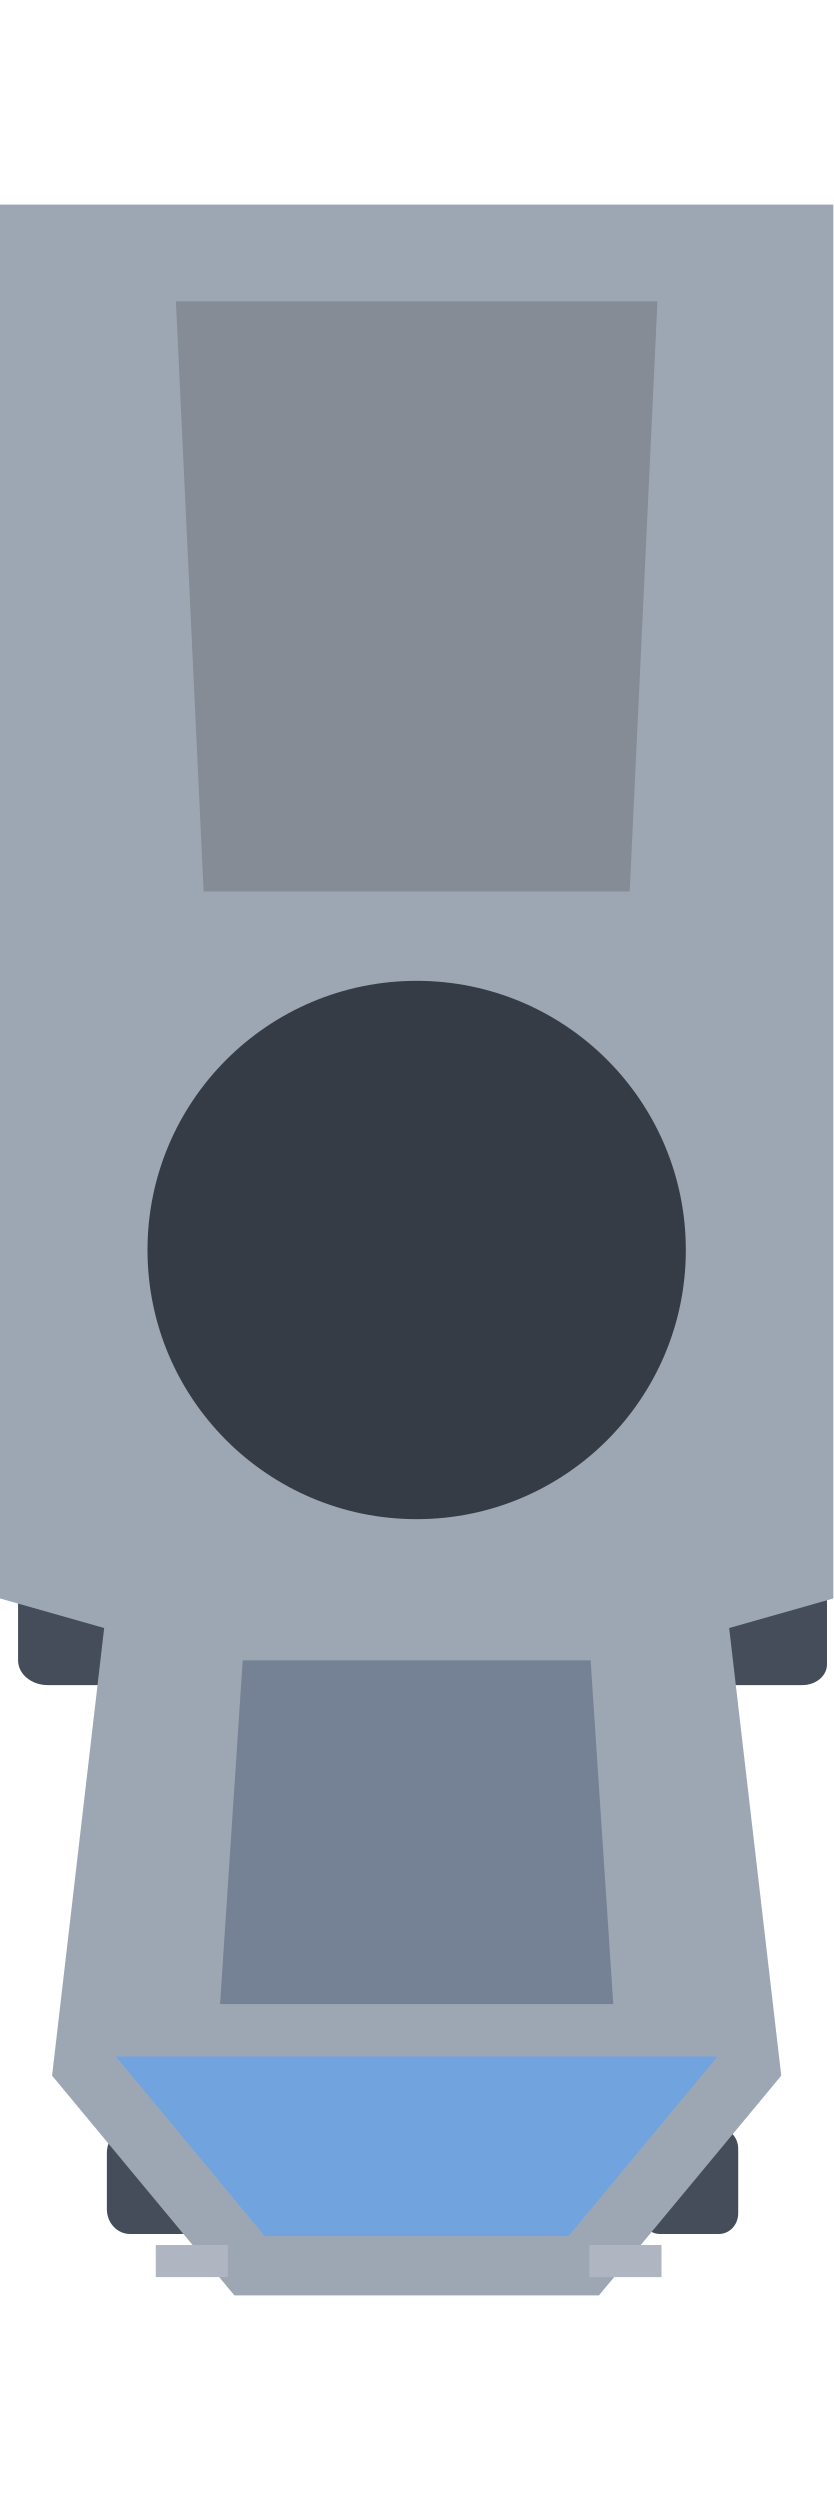
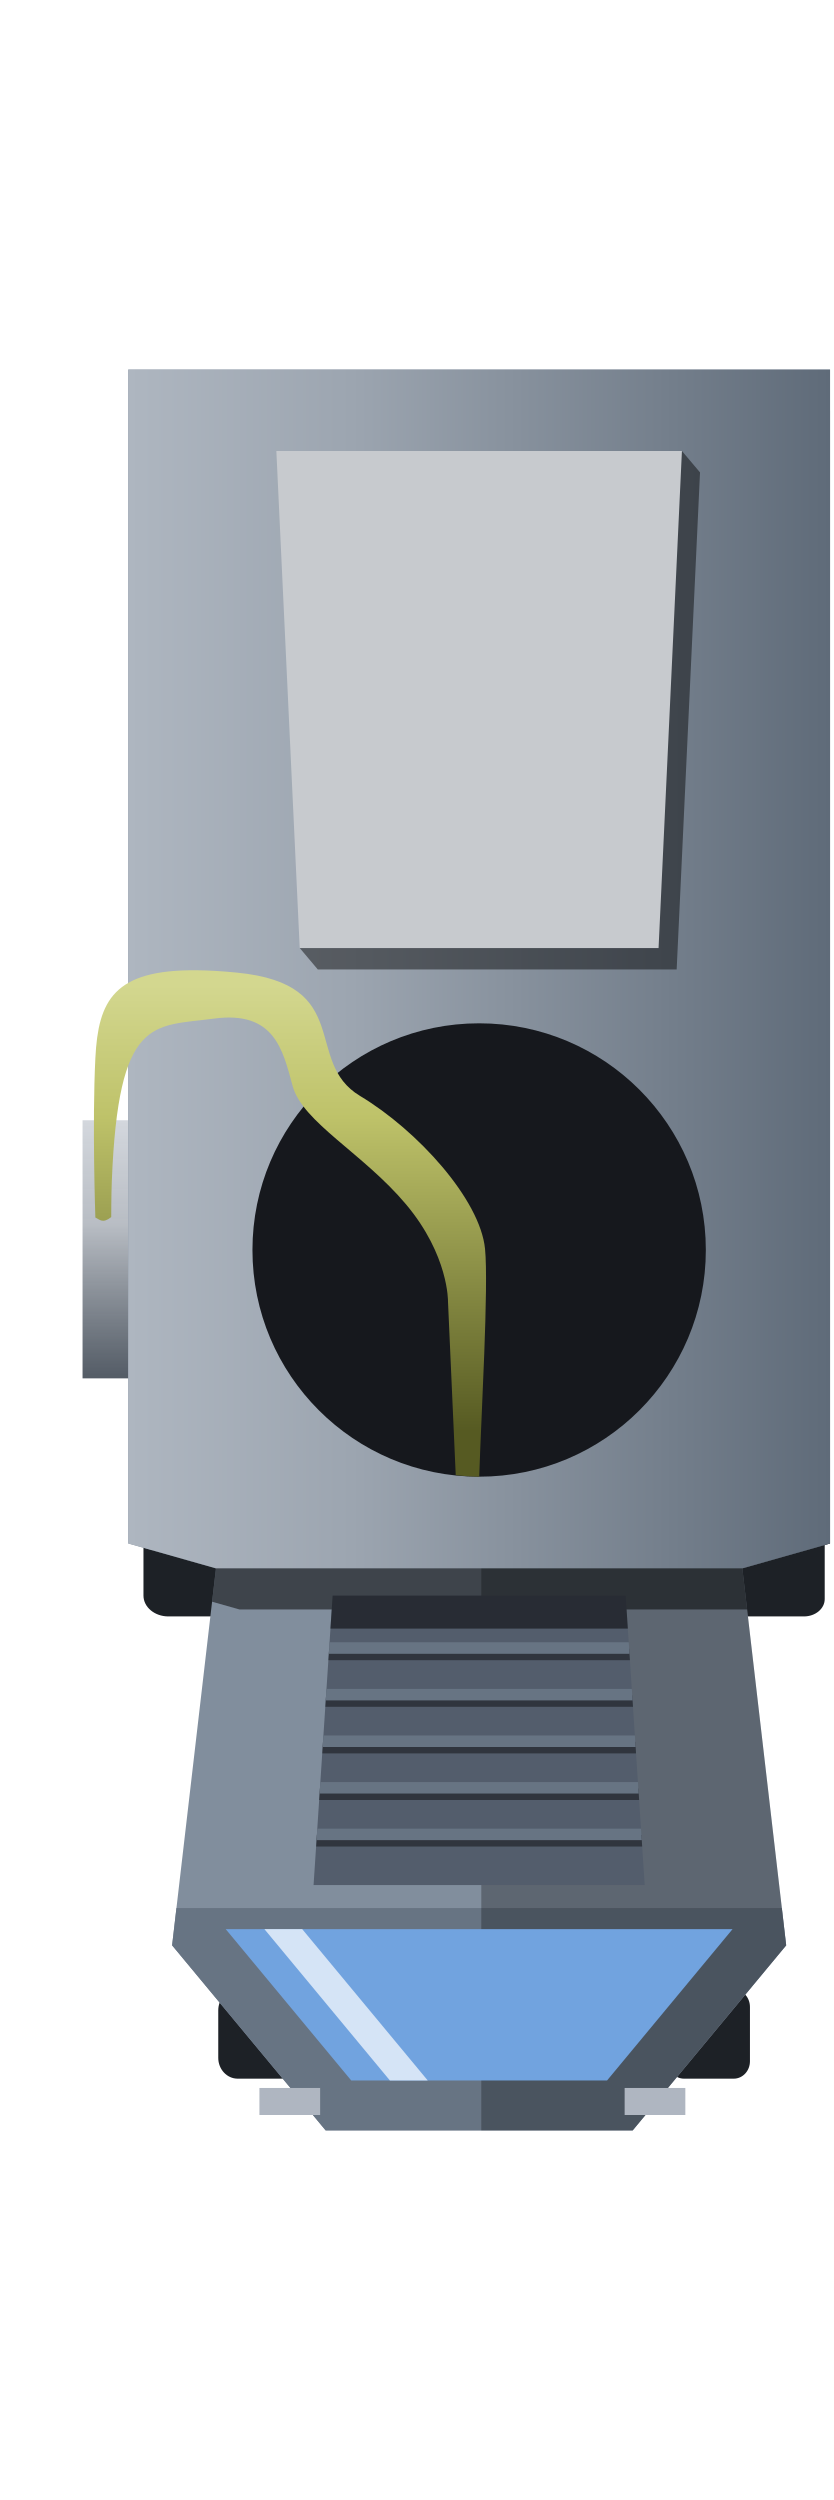
- <svg xmlns="http://www.w3.org/2000/svg" width="32" height="96" viewBox="0 0 32 96" version="1.1" id="svg8">
-   <defs id="defs2" />
+ <svg xmlns="http://www.w3.org/2000/svg" xmlns:xlink="http://www.w3.org/1999/xlink" width="32" height="96" viewBox="0 0 32 96" version="1.1" id="svg8">
+   <defs id="defs2">
+     <linearGradient id="linearGradient891">
+       <stop style="stop-color:#aeb6c0;stop-opacity:1" offset="0" id="stop887" />
+       <stop id="stop895" offset="0.319" style="stop-color:#9ca5b0;stop-opacity:1" />
+       <stop style="stop-color:#5f6b79;stop-opacity:1" offset="1" id="stop889" />
+     </linearGradient>
+     <linearGradient id="linearGradient871">
+       <stop style="stop-color:#d3d78f;stop-opacity:1;" offset="0" id="stop867" />
+       <stop id="stop875" offset="0.297" style="stop-color:#bec269;stop-opacity:1" />
+       <stop style="stop-color:#565a22;stop-opacity:1" offset="1" id="stop869" />
+     </linearGradient>
+     <linearGradient id="linearGradient861">
+       <stop style="stop-color:#d3d7dd;stop-opacity:1" offset="0" id="stop857" />
+       <stop id="stop865" offset="0.4" style="stop-color:#b6bbc2;stop-opacity:0.973" />
+       <stop style="stop-color:#424b56;stop-opacity:0.914" offset="1" id="stop859" />
+     </linearGradient>
+     <linearGradient xlink:href="#linearGradient861" id="linearGradient863" x1="4.211" y1="1101.58" x2="4.211" y2="1111.492" gradientUnits="userSpaceOnUse" />
+     <linearGradient xlink:href="#linearGradient871" id="linearGradient873" x1="10.972" y1="37.829" x2="10.972" y2="54.972" gradientUnits="userSpaceOnUse" />
+     <linearGradient xlink:href="#linearGradient891" id="linearGradient893" x1="4.924" y1="37.209" x2="31.873" y2="37.209" gradientUnits="userSpaceOnUse" />
+   </defs>
  <g id="layer1" transform="translate(0,-1058.5)">
-     <rect ry="0.95" rx="0.887" style="opacity:1;fill:#444d59;fill-opacity:1;fill-rule:nonzero;stroke:none;stroke-width:0.808;stroke-linecap:butt;stroke-linejoin:miter;stroke-miterlimit:4;stroke-dasharray:none;stroke-dashoffset:0.5;stroke-opacity:1" id="rect4781" width="3.745" height="4.066" x="4.104" y="1140.219" />
-     <rect ry="0.792" rx="0.739" y="1140.219" x="24.602" height="4.066" width="3.745" id="rect4783" style="opacity:1;fill:#444d59;fill-opacity:1;fill-rule:nonzero;stroke:none;stroke-width:0.808;stroke-linecap:butt;stroke-linejoin:miter;stroke-miterlimit:4;stroke-dasharray:none;stroke-dashoffset:0.5;stroke-opacity:1" />
-     <rect y="1119.142" x="0.694" height="4.066" width="4.798" id="rect4779" style="opacity:1;fill:#444d59;fill-opacity:1;fill-rule:nonzero;stroke:none;stroke-width:0.914;stroke-linecap:butt;stroke-linejoin:miter;stroke-miterlimit:4;stroke-dasharray:none;stroke-dashoffset:0.5;stroke-opacity:1" rx="1.136" ry="0.95" />
-     <rect style="opacity:1;fill:#444d59;fill-opacity:1;fill-rule:nonzero;stroke:none;stroke-width:0.914;stroke-linecap:butt;stroke-linejoin:miter;stroke-miterlimit:4;stroke-dasharray:none;stroke-dashoffset:0.5;stroke-opacity:1" id="rect4777" width="4.798" height="4.066" x="26.958" y="1119.142" rx="0.947" ry="0.792" />
-     <path style="opacity:1;fill:#9da7b3;fill-opacity:1;fill-rule:nonzero;stroke:none;stroke-width:0.914;stroke-linecap:butt;stroke-linejoin:miter;stroke-miterlimit:4;stroke-dasharray:none;stroke-dashoffset:0.5;stroke-opacity:1" d="m 0,1066.357 v 26.762 26.762 l 4,1.135 -2,17.189 7,8.438 h 7 7 l 7,-8.438 -2,-17.189 4,-1.135 v -26.762 -26.762 z" id="rect4751" />
+     <rect ry="0.8" rx="0.747" style="opacity:1;fill:#1d2126;fill-opacity:1;fill-rule:nonzero;stroke:none;stroke-width:0.68;stroke-linecap:butt;stroke-linejoin:miter;stroke-miterlimit:4;stroke-dasharray:none;stroke-dashoffset:0.5;stroke-opacity:1" id="rect4781" width="3.154" height="3.424" x="8.381" y="1134.897" />
+     <rect ry="0.667" rx="0.622" y="1134.897" x="25.644" height="3.424" width="3.154" id="rect4783" style="opacity:1;fill:#1d2126;fill-opacity:1;fill-rule:nonzero;stroke:none;stroke-width:0.68;stroke-linecap:butt;stroke-linejoin:miter;stroke-miterlimit:4;stroke-dasharray:none;stroke-dashoffset:0.5;stroke-opacity:1" />
+     <rect y="1117.147" x="5.509" height="3.424" width="4.041" id="rect4779" style="opacity:1;fill:#1d2126;fill-opacity:1;fill-rule:nonzero;stroke:none;stroke-width:0.77;stroke-linecap:butt;stroke-linejoin:miter;stroke-miterlimit:4;stroke-dasharray:none;stroke-dashoffset:0.5;stroke-opacity:1" rx="0.957" ry="0.8" />
+     <rect style="opacity:1;fill:#1d2126;fill-opacity:1;fill-rule:nonzero;stroke:none;stroke-width:0.77;stroke-linecap:butt;stroke-linejoin:miter;stroke-miterlimit:4;stroke-dasharray:none;stroke-dashoffset:0.5;stroke-opacity:1" id="rect4777" width="4.041" height="3.424" x="27.628" y="1117.147" rx="0.798" ry="0.667" />
+     <rect style="opacity:1;fill:url(#linearGradient863);fill-opacity:1;fill-rule:nonzero;stroke:none;stroke-width:0.8;stroke-linecap:butt;stroke-linejoin:bevel;stroke-miterlimit:4;stroke-dasharray:none;stroke-dashoffset:0.5;stroke-opacity:1" id="rect831" width="2.589" height="9.911" x="3.17" y="1101.518" />
+     <path style="opacity:1;fill:#818e9d;fill-opacity:1;fill-rule:nonzero;stroke:none;stroke-width:0.77;stroke-linecap:butt;stroke-linejoin:miter;stroke-miterlimit:4;stroke-dasharray:none;stroke-dashoffset:0.5;stroke-opacity:1" d="m 4.924,1072.693 v 22.538 22.538 l 3.369,0.956 -1.684,14.476 5.895,7.106 h 5.895 5.895 l 5.895,-7.106 -1.684,-14.476 3.369,-0.956 v -22.538 -22.538 z" id="rect4751" />
+     <path style="fill:#677483;fill-rule:evenodd;stroke:none;stroke-width:1px;stroke-linecap:butt;stroke-linejoin:miter;stroke-opacity:1;fill-opacity:1" d="M 6.775 73.271 L 6.609 74.701 L 12.504 81.807 L 18.398 81.807 L 24.295 81.807 L 30.189 74.701 L 30.023 73.271 L 6.775 73.271 z " transform="translate(0,1058.5)" id="path903" />
    <ellipse style="opacity:1;fill:#5b6776;fill-opacity:1;fill-rule:nonzero;stroke:none;stroke-width:0.508;stroke-linecap:butt;stroke-linejoin:miter;stroke-miterlimit:4;stroke-dasharray:none;stroke-dashoffset:0.5;stroke-opacity:1" id="path4755" cx="16" cy="1106.5" r="10.002" />
-     <path style="opacity:1;fill:#71a3df;fill-opacity:1;fill-rule:nonzero;stroke:none;stroke-width:0.762;stroke-linecap:butt;stroke-linejoin:miter;stroke-miterlimit:4;stroke-dasharray:none;stroke-dashoffset:0.5;stroke-opacity:1" d="m 4.445,1137.466 5.723,6.9 H 16 21.832 l 5.723,-6.9 z" id="path4757" />
-     <path style="opacity:1;fill:#758295;fill-opacity:1;fill-rule:nonzero;stroke:none;stroke-width:0.659;stroke-linecap:butt;stroke-linejoin:miter;stroke-miterlimit:4;stroke-dasharray:none;stroke-dashoffset:0.5;stroke-opacity:1" d="m 9.32,1122.257 -0.87,13.199 H 23.55 l -0.87,-13.199 z" id="path4766" />
-     <rect style="opacity:1;fill:#afb6c1;fill-opacity:1;fill-rule:nonzero;stroke:none;stroke-width:0.914;stroke-linecap:butt;stroke-linejoin:miter;stroke-miterlimit:4;stroke-dasharray:none;stroke-dashoffset:0.5;stroke-opacity:1" id="rect4785" width="2.768" height="1.232" x="5.982" y="1144.709" />
-     <rect y="1144.709" x="22.634" height="1.232" width="2.768" id="rect4787" style="opacity:1;fill:#afb6c1;fill-opacity:1;fill-rule:nonzero;stroke:none;stroke-width:0.914;stroke-linecap:butt;stroke-linejoin:miter;stroke-miterlimit:4;stroke-dasharray:none;stroke-dashoffset:0.5;stroke-opacity:1" />
-     <circle style="opacity:1;fill:#363c46;fill-opacity:1;fill-rule:nonzero;stroke:none;stroke-width:1;stroke-linecap:butt;stroke-linejoin:miter;stroke-miterlimit:4;stroke-dasharray:none;stroke-dashoffset:0.5;stroke-opacity:1" id="path4765" cx="16" cy="1106.5" r="10.336" />
-     <path id="path4767" d="m 7.819,1092.732 -1.065,-22.663 H 25.246 l -1.065,22.663 z" style="opacity:1;fill:#858c95;fill-opacity:1;fill-rule:nonzero;stroke:none;stroke-width:0.956;stroke-linecap:butt;stroke-linejoin:miter;stroke-miterlimit:4;stroke-dasharray:none;stroke-dashoffset:0.5;stroke-opacity:1" />
+     <path style="fill:#000000;fill-rule:evenodd;stroke:none;stroke-width:1px;stroke-linecap:butt;stroke-linejoin:miter;stroke-opacity:1;fill-opacity:0.278" d="M 31.873 55.99 L 26.34 56.09 L 18.482 56.67 L 18.482 81.807 L 24.295 81.807 L 30.189 74.701 L 28.506 60.225 L 31.873 59.27 L 31.873 55.99 z " transform="translate(0,1058.5)" id="path908" />
+     <path style="opacity:1;fill:#535d6c;fill-opacity:1;fill-rule:nonzero;stroke:none;stroke-width:0.555;stroke-linecap:butt;stroke-linejoin:miter;stroke-miterlimit:4;stroke-dasharray:none;stroke-dashoffset:0.5;stroke-opacity:1" d="m 12.773,1119.77 -0.732,11.116 h 12.716 l -0.732,-11.116 z" id="path4766" />
+     <path style="opacity:1;fill:#000000;fill-opacity:0.522;fill-rule:nonzero;stroke:none;stroke-width:0.555;stroke-linecap:butt;stroke-linejoin:miter;stroke-miterlimit:4;stroke-dasharray:none;stroke-dashoffset:0.5;stroke-opacity:1" d="M 5.824 15.771 L 5.824 38.309 L 5.824 59.525 L 8.293 60.225 L 8.145 61.506 L 9.193 61.803 L 12.738 61.803 L 12.689 62.539 L 24.109 62.539 L 24.061 61.803 L 28.689 61.803 L 28.506 60.225 L 31.873 59.27 L 31.873 36.73 L 31.873 15.771 L 5.824 15.771 z " transform="translate(0,1058.5)" id="path897" />
+     <rect style="opacity:1;fill:#afb6c1;fill-opacity:1;fill-rule:nonzero;stroke:none;stroke-width:0.77;stroke-linecap:butt;stroke-linejoin:miter;stroke-miterlimit:4;stroke-dasharray:none;stroke-dashoffset:0.5;stroke-opacity:1" id="rect4785" width="2.331" height="1.038" x="9.962" y="1138.678" />
+     <rect y="1138.678" x="23.986" height="1.038" width="2.331" id="rect4787" style="opacity:1;fill:#afb6c1;fill-opacity:1;fill-rule:nonzero;stroke:none;stroke-width:0.77;stroke-linecap:butt;stroke-linejoin:miter;stroke-miterlimit:4;stroke-dasharray:none;stroke-dashoffset:0.5;stroke-opacity:1" />
+     <path style="opacity:1;fill:url(#linearGradient893);fill-opacity:1;fill-rule:nonzero;stroke:none;stroke-width:0.938;stroke-linecap:butt;stroke-linejoin:bevel;stroke-miterlimit:4;stroke-dasharray:none;stroke-dashoffset:0.5;stroke-opacity:1" d="M 4.924 14.193 L 4.924 36.73 L 4.924 59.27 L 8.293 60.225 L 28.506 60.225 L 31.873 59.27 L 31.873 36.73 L 31.873 14.193 L 4.924 14.193 z " transform="translate(0,1058.5)" id="rect877" />
+     <circle style="opacity:1;fill:#16181d;fill-opacity:1;fill-rule:nonzero;stroke:none;stroke-width:0.842;stroke-linecap:butt;stroke-linejoin:miter;stroke-miterlimit:4;stroke-dasharray:none;stroke-dashoffset:0.5;stroke-opacity:1" id="path4765" cx="18.399" cy="1106.5" r="8.705" />
+     <path style="opacity:1;fill:#000000;fill-opacity:0.455;fill-rule:nonzero;stroke:none;stroke-width:0.805;stroke-linecap:butt;stroke-linejoin:miter;stroke-miterlimit:4;stroke-dasharray:none;stroke-dashoffset:0.5;stroke-opacity:1" d="M 26.186 17.318 L 25.383 18.141 L 11.307 18.141 L 12.139 35.854 L 11.51 36.404 L 12.203 37.227 L 25.984 37.227 L 26.881 18.141 L 26.186 17.318 z " transform="translate(0,1058.5)" id="path985" />
+     <path id="path4767" d="m 11.509,1094.905 -0.897,-19.086 h 15.574 l -0.897,19.086 z" style="opacity:1;fill:#c7cace;fill-opacity:1;fill-rule:nonzero;stroke:none;stroke-width:0.805;stroke-linecap:butt;stroke-linejoin:miter;stroke-miterlimit:4;stroke-dasharray:none;stroke-dashoffset:0.5;stroke-opacity:1" />
+     <path style="fill:url(#linearGradient873);fill-opacity:1;fill-rule:evenodd;stroke:none;stroke-width:1px;stroke-linecap:butt;stroke-linejoin:miter;stroke-opacity:1" d="M 7.559 37.258 C 4.367 37.226 3.773 38.421 3.662 40.631 C 3.536 43.155 3.662 46.751 3.662 46.754 C 3.826 46.826 3.939 47.001 4.271 46.736 C 4.271 46.736 4.272 45.898 4.293 45.365 C 4.546 38.989 5.871 39.431 8.207 39.115 C 10.543 38.8 10.859 40.316 11.238 41.705 C 11.617 43.094 13.952 44.293 15.594 46.25 C 17.235 48.207 17.203 49.975 17.203 49.975 L 17.5 56.646 A 8.705 8.705 0 0 0 18.398 56.705 A 8.705 8.705 0 0 0 18.402 56.705 C 18.477 54.345 18.768 49.387 18.625 47.955 C 18.436 46.061 16.036 43.41 13.826 42.084 C 11.616 40.758 13.637 37.79 9.092 37.348 C 8.524 37.292 8.015 37.262 7.559 37.258 z " transform="translate(0,1058.5)" id="path835" />
+     <path style="opacity:1;fill:#71a3df;fill-opacity:1;fill-rule:nonzero;stroke:none;stroke-width:0.642;stroke-linecap:butt;stroke-linejoin:miter;stroke-miterlimit:4;stroke-dasharray:none;stroke-dashoffset:0.5;stroke-opacity:1" d="m 8.668,1132.579 4.819,5.811 h 4.912 4.912 l 4.819,-5.811 z" id="path4757" />
+     <path style="opacity:1;fill:#d5e4f6;fill-opacity:1;fill-rule:nonzero;stroke:none;stroke-width:0.642;stroke-linecap:butt;stroke-linejoin:miter;stroke-miterlimit:4;stroke-dasharray:none;stroke-dashoffset:0.5;stroke-opacity:1" d="m 10.153,1132.578 4.818,5.811 h 1.453 l -4.82,-5.811 z" id="path852" />
+     <path style="opacity:1;fill:#000000;fill-opacity:0.429;fill-rule:nonzero;stroke:none;stroke-width:0.8;stroke-linecap:butt;stroke-linejoin:bevel;stroke-miterlimit:4;stroke-dasharray:none;stroke-dashoffset:0.5;stroke-opacity:1" d="M 12.639 63.311 L 12.609 63.752 L 24.189 63.752 L 24.16 63.311 L 12.639 63.311 z " transform="translate(0,1058.5)" id="rect945" />
+     <path style="opacity:1;fill:#677483;fill-opacity:1;fill-rule:nonzero;stroke:none;stroke-width:0.8;stroke-linecap:butt;stroke-linejoin:bevel;stroke-miterlimit:4;stroke-dasharray:none;stroke-dashoffset:0.5;stroke-opacity:1" d="M 12.654 63.064 L 12.627 63.506 L 24.172 63.506 L 24.145 63.064 L 12.654 63.064 z " transform="translate(0,1058.5)" id="rect915" />
+     <path style="opacity:1;fill:#000000;fill-opacity:0.429;fill-rule:nonzero;stroke:none;stroke-width:0.8;stroke-linecap:butt;stroke-linejoin:bevel;stroke-miterlimit:4;stroke-dasharray:none;stroke-dashoffset:0.5;stroke-opacity:1" d="M 12.521 65.1 L 12.492 65.541 L 24.307 65.541 L 24.277 65.1 L 12.521 65.1 z " transform="translate(0,1058.5)" id="rect947" />
+     <path style="opacity:1;fill:#677483;fill-opacity:1;fill-rule:nonzero;stroke:none;stroke-width:0.8;stroke-linecap:butt;stroke-linejoin:bevel;stroke-miterlimit:4;stroke-dasharray:none;stroke-dashoffset:0.5;stroke-opacity:1" d="M 12.537 64.854 L 12.508 65.295 L 24.291 65.295 L 24.262 64.854 L 12.537 64.854 z " transform="translate(0,1058.5)" id="rect917" />
+     <path style="opacity:1;fill:#000000;fill-opacity:0.429;fill-rule:nonzero;stroke:none;stroke-width:0.8;stroke-linecap:butt;stroke-linejoin:bevel;stroke-miterlimit:4;stroke-dasharray:none;stroke-dashoffset:0.5;stroke-opacity:1" d="M 12.402 66.889 L 12.375 67.33 L 24.424 67.33 L 24.396 66.889 L 12.402 66.889 z " transform="translate(0,1058.5)" id="rect949" />
+     <path style="opacity:1;fill:#677483;fill-opacity:1;fill-rule:nonzero;stroke:none;stroke-width:0.8;stroke-linecap:butt;stroke-linejoin:bevel;stroke-miterlimit:4;stroke-dasharray:none;stroke-dashoffset:0.5;stroke-opacity:1" d="M 12.42 66.643 L 12.391 67.084 L 24.408 67.084 L 24.379 66.643 L 12.42 66.643 z " transform="translate(0,1058.5)" id="rect919" />
+     <path style="opacity:1;fill:#000000;fill-opacity:0.429;fill-rule:nonzero;stroke:none;stroke-width:0.8;stroke-linecap:butt;stroke-linejoin:bevel;stroke-miterlimit:4;stroke-dasharray:none;stroke-dashoffset:0.5;stroke-opacity:1" d="M 12.285 68.676 L 12.256 69.119 L 24.543 69.119 L 24.514 68.676 L 12.285 68.676 z " transform="translate(0,1058.5)" id="rect951" />
+     <path style="opacity:1;fill:#677483;fill-opacity:1;fill-rule:nonzero;stroke:none;stroke-width:0.8;stroke-linecap:butt;stroke-linejoin:bevel;stroke-miterlimit:4;stroke-dasharray:none;stroke-dashoffset:0.5;stroke-opacity:1" d="M 12.301 68.432 L 12.273 68.873 L 24.525 68.873 L 24.498 68.432 L 12.301 68.432 z " transform="translate(0,1058.5)" id="rect921" />
+     <path style="opacity:1;fill:#000000;fill-opacity:0.429;fill-rule:nonzero;stroke:none;stroke-width:0.8;stroke-linecap:butt;stroke-linejoin:bevel;stroke-miterlimit:4;stroke-dasharray:none;stroke-dashoffset:0.5;stroke-opacity:1" d="M 12.168 70.465 L 12.139 70.908 L 24.66 70.908 L 24.631 70.465 L 12.168 70.465 z " transform="translate(0,1058.5)" id="rect953" />
+     <path style="opacity:1;fill:#677483;fill-opacity:1;fill-rule:nonzero;stroke:none;stroke-width:0.8;stroke-linecap:butt;stroke-linejoin:bevel;stroke-miterlimit:4;stroke-dasharray:none;stroke-dashoffset:0.5;stroke-opacity:1" d="M 12.184 70.221 L 12.154 70.662 L 24.645 70.662 L 24.615 70.221 L 12.184 70.221 z " transform="translate(0,1058.5)" id="rect929" />
  </g>
</svg>
